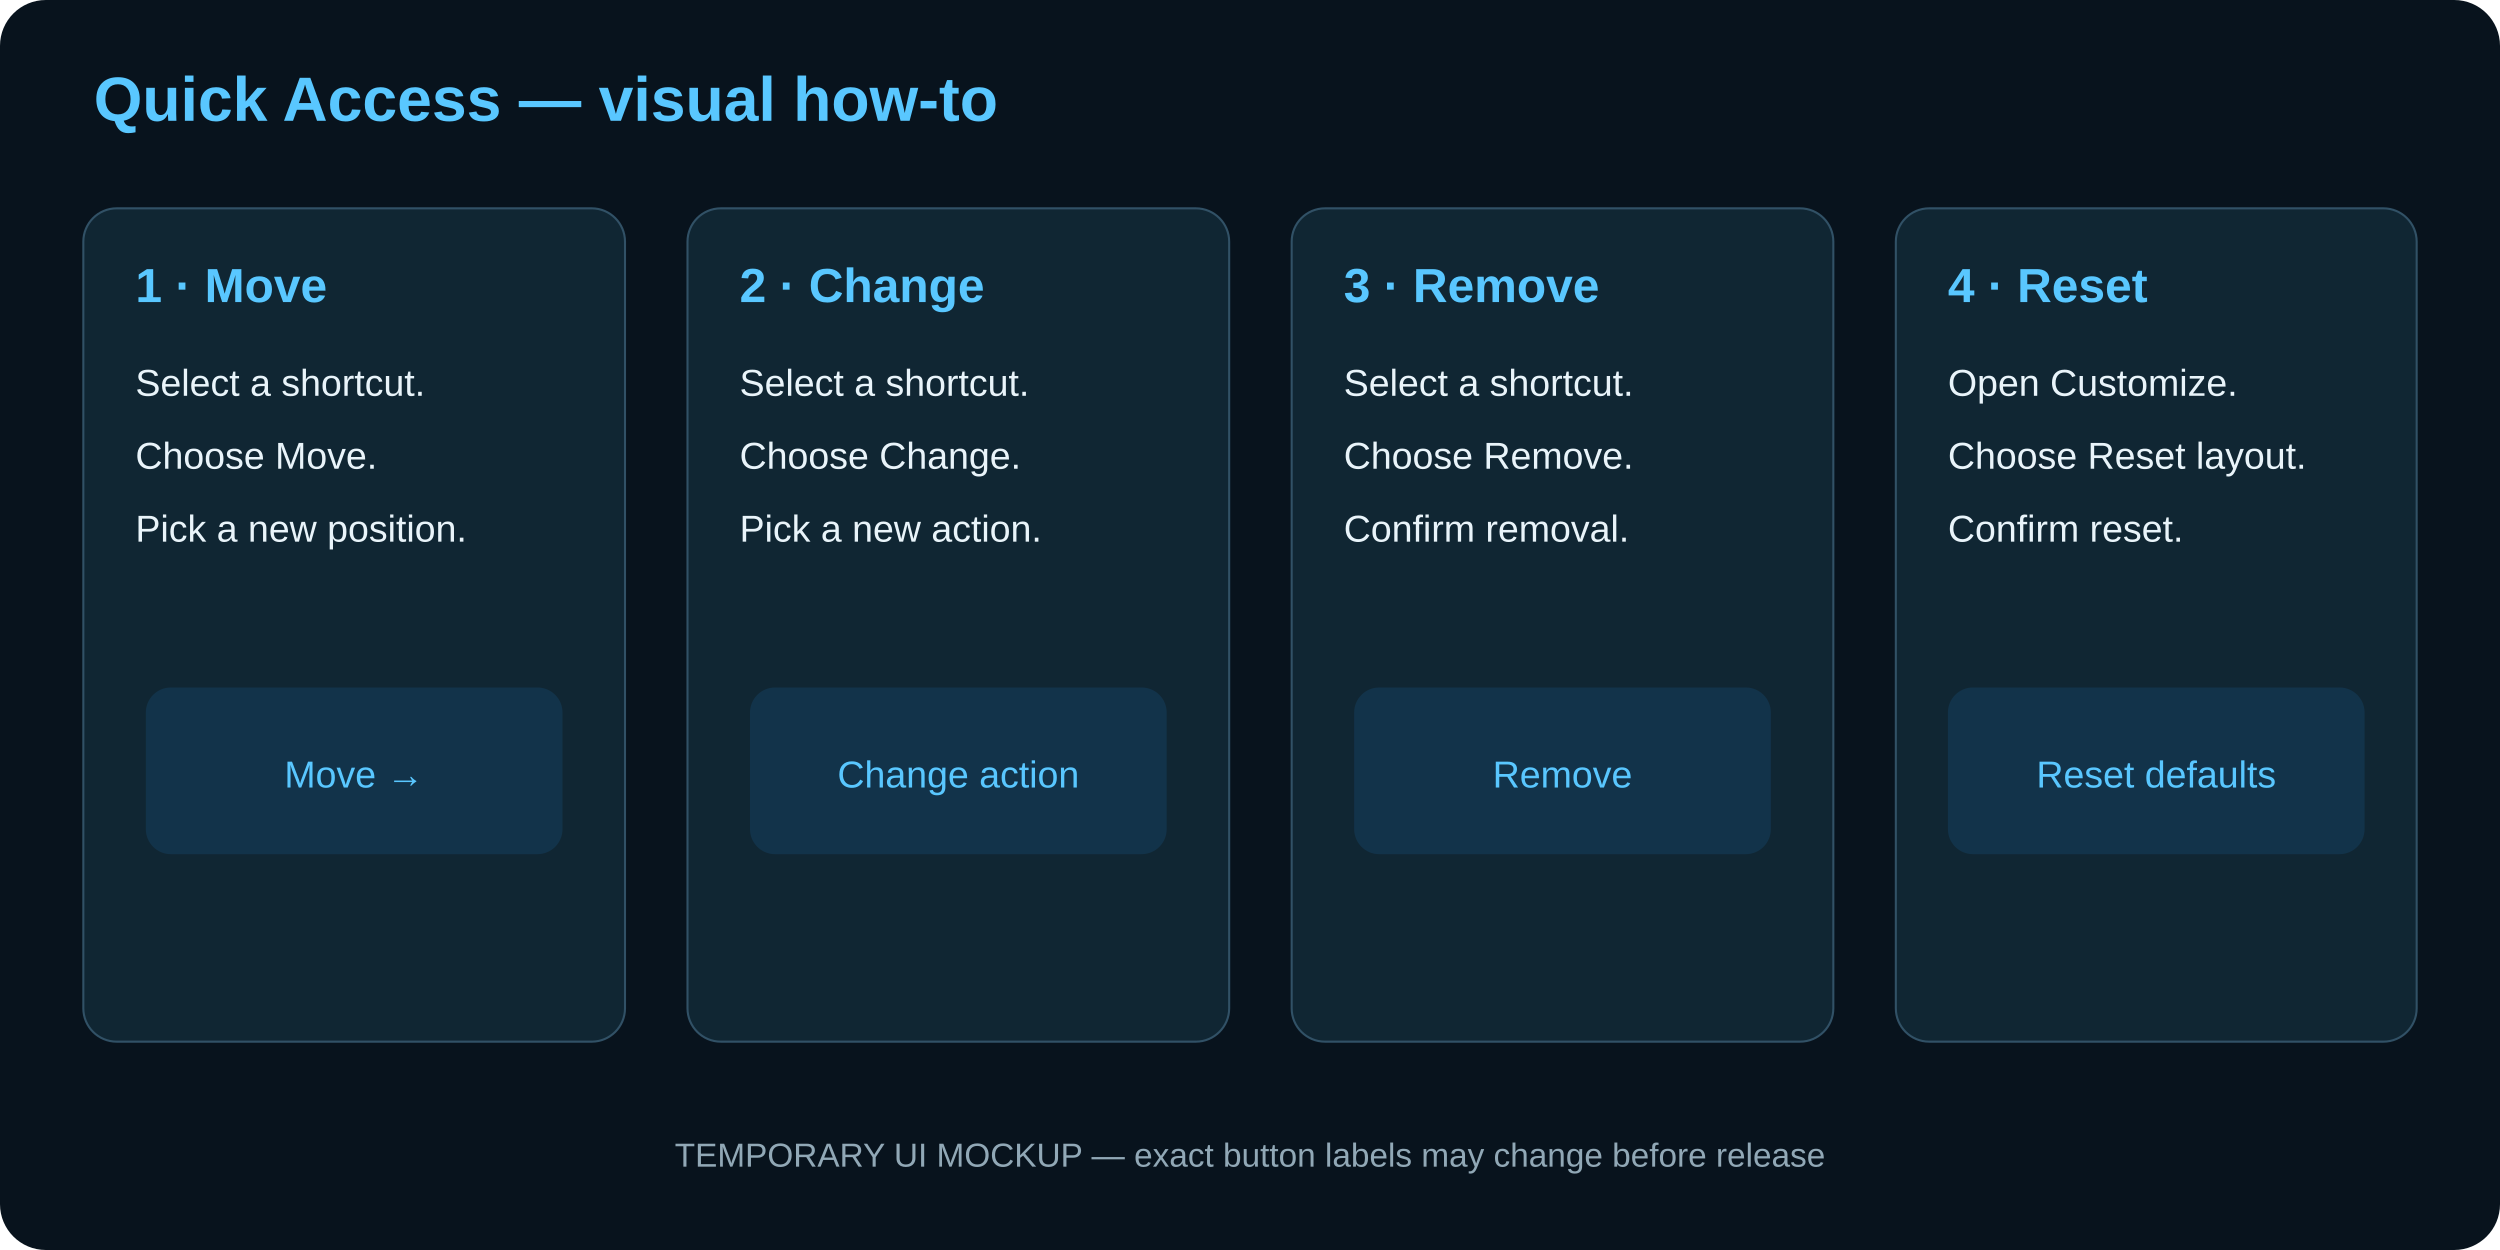
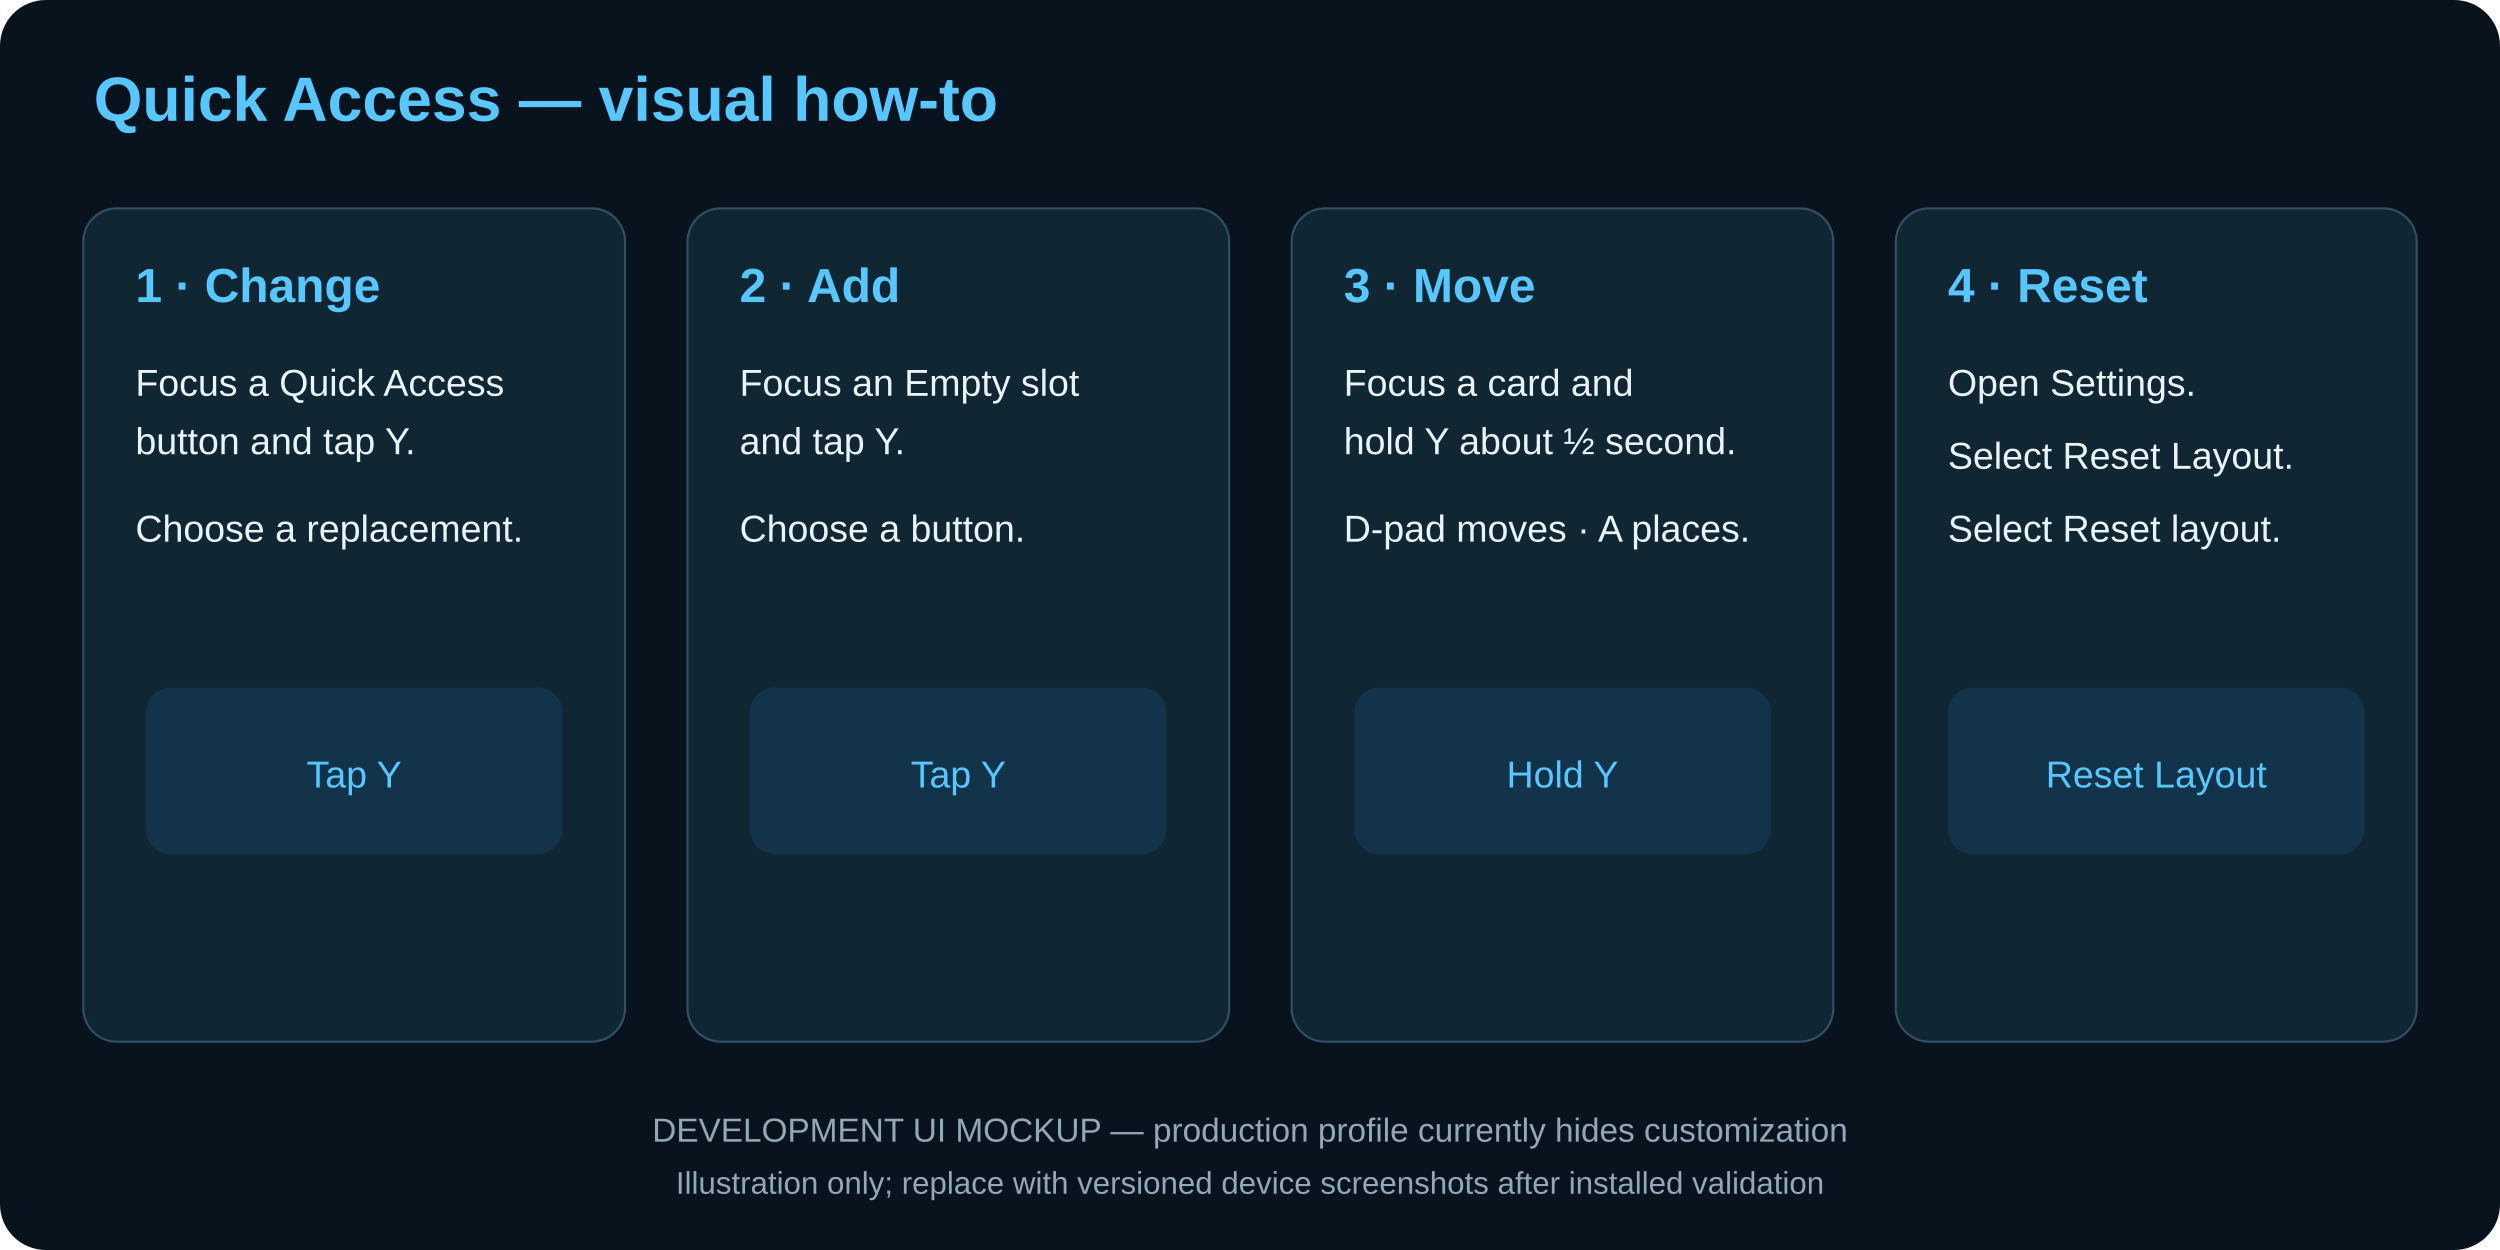
- <svg xmlns="http://www.w3.org/2000/svg" width="1200" height="600">
+ <svg xmlns="http://www.w3.org/2000/svg" width="1200" height="600" viewBox="0 0 1200 600" role="img" aria-labelledby="title desc">
  <rect width="1200" height="600" rx="22" fill="#08131d" />
  <text x="45" y="58" fill="#59c7ff" font-family="Arial" font-size="30" font-weight="700">Quick Access — visual how-to</text>
  <g font-family="Arial">
    <g fill="#102633" stroke="#315166">
      <rect x="40" y="100" width="260" height="400" rx="16" />
      <rect x="330" y="100" width="260" height="400" rx="16" />
      <rect x="620" y="100" width="260" height="400" rx="16" />
      <rect x="910" y="100" width="250" height="400" rx="16" />
    </g>
    <g fill="#59c7ff" font-size="23" font-weight="700">
-       <text x="65" y="145">1 · Move</text>
-       <text x="355" y="145">2 · Change</text>
-       <text x="645" y="145">3 · Remove</text>
+       <text x="65" y="145">1 · Change</text>
+       <text x="355" y="145">2 · Add</text>
+       <text x="645" y="145">3 · Move</text>
      <text x="935" y="145">4 · Reset</text>
    </g>
    <g fill="#e9f4fa" font-size="18">
-       <text x="65" y="190">Select a shortcut.</text>
-       <text x="65" y="225">Choose Move.</text>
-       <text x="65" y="260">Pick a new position.</text>
-       <text x="355" y="190">Select a shortcut.</text>
-       <text x="355" y="225">Choose Change.</text>
-       <text x="355" y="260">Pick a new action.</text>
-       <text x="645" y="190">Select a shortcut.</text>
-       <text x="645" y="225">Choose Remove.</text>
-       <text x="645" y="260">Confirm removal.</text>
-       <text x="935" y="190">Open Customize.</text>
-       <text x="935" y="225">Choose Reset layout.</text>
-       <text x="935" y="260">Confirm reset.</text>
+       <text x="65" y="190">Focus a Quick Access</text>
+       <text x="65" y="218">button and tap Y.</text>
+       <text x="65" y="260">Choose a replacement.</text>
+       <text x="355" y="190">Focus an Empty slot</text>
+       <text x="355" y="218">and tap Y.</text>
+       <text x="355" y="260">Choose a button.</text>
+       <text x="645" y="190">Focus a card and</text>
+       <text x="645" y="218">hold Y about ½ second.</text>
+       <text x="645" y="260">D-pad moves · A places.</text>
+       <text x="935" y="190">Open Settings.</text>
+       <text x="935" y="225">Select Reset Layout.</text>
+       <text x="935" y="260">Select Reset layout.</text>
    </g>
    <g fill="#12334a">
      <rect x="70" y="330" width="200" height="80" rx="12" />
      <rect x="360" y="330" width="200" height="80" rx="12" />
      <rect x="650" y="330" width="200" height="80" rx="12" />
      <rect x="935" y="330" width="200" height="80" rx="12" />
    </g>
    <g fill="#59c7ff" font-size="18" text-anchor="middle">
-       <text x="170" y="378">Move →</text>
-       <text x="460" y="378">Change action</text>
-       <text x="750" y="378">Remove</text>
-       <text x="1035" y="378">Reset defaults</text>
+       <text x="170" y="378">Tap Y</text>
+       <text x="460" y="378">Tap Y</text>
+       <text x="750" y="378">Hold Y</text>
+       <text x="1035" y="378">Reset Layout</text>
    </g>
-     <text x="600" y="560" text-anchor="middle" fill="#91a8b6" font-size="16">TEMPORARY UI MOCKUP — exact button labels may change before release</text>
+     <text x="600" y="548" text-anchor="middle" fill="#91a8b6" font-size="16">DEVELOPMENT UI MOCKUP — production profile currently hides customization</text>
+     <text x="600" y="573" text-anchor="middle" fill="#91a8b6" font-size="15">Illustration only; replace with versioned device screenshots after installed validation</text>
  </g>
</svg>
